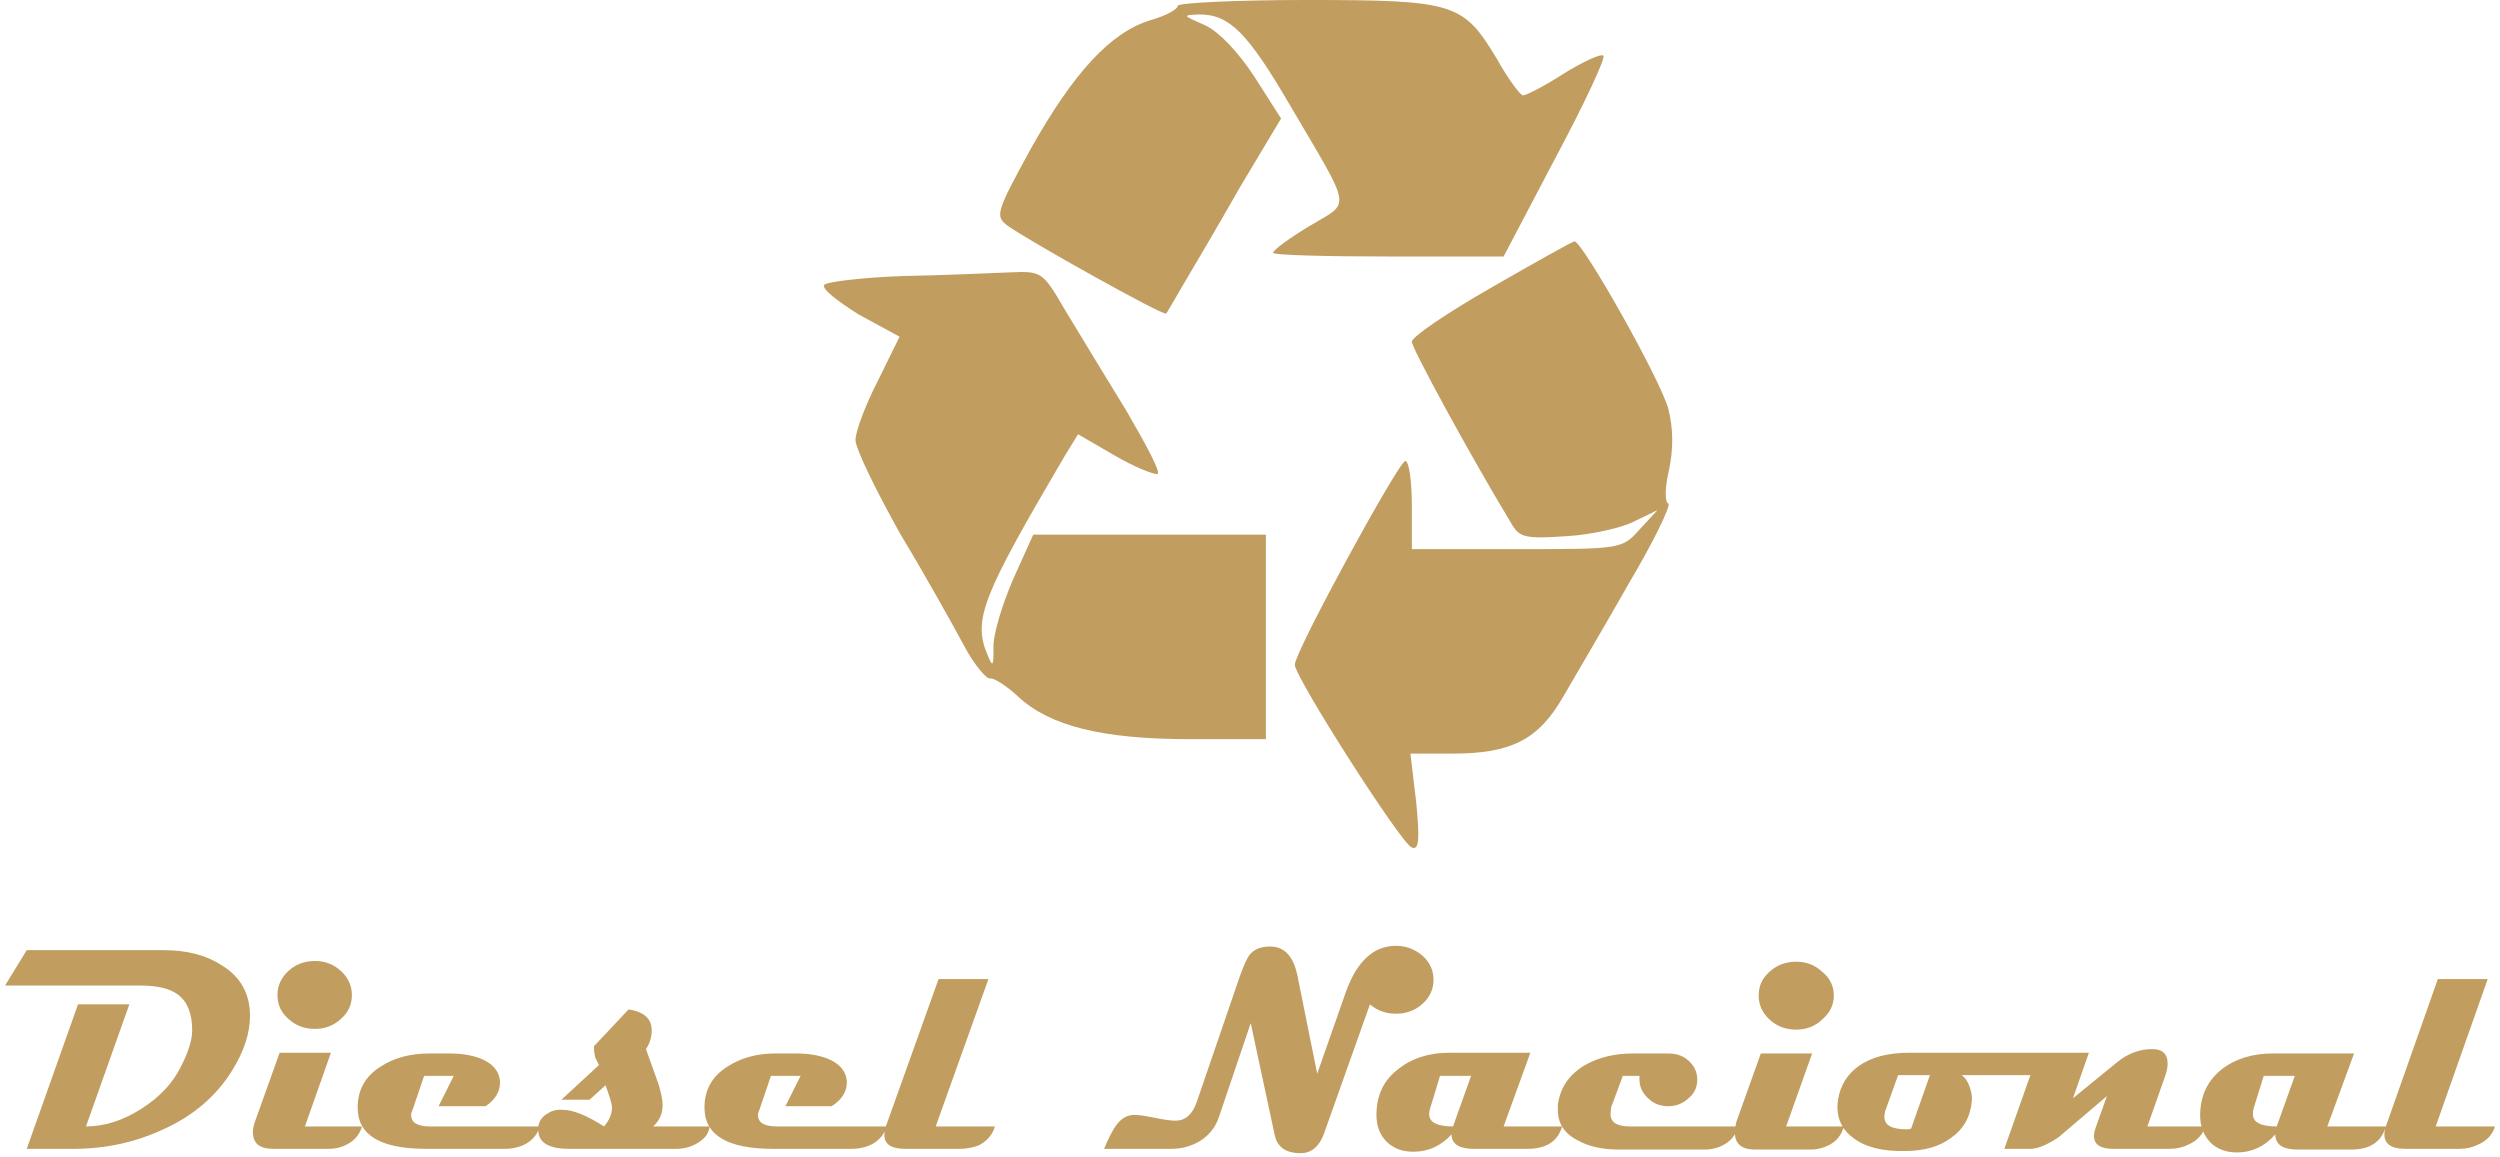
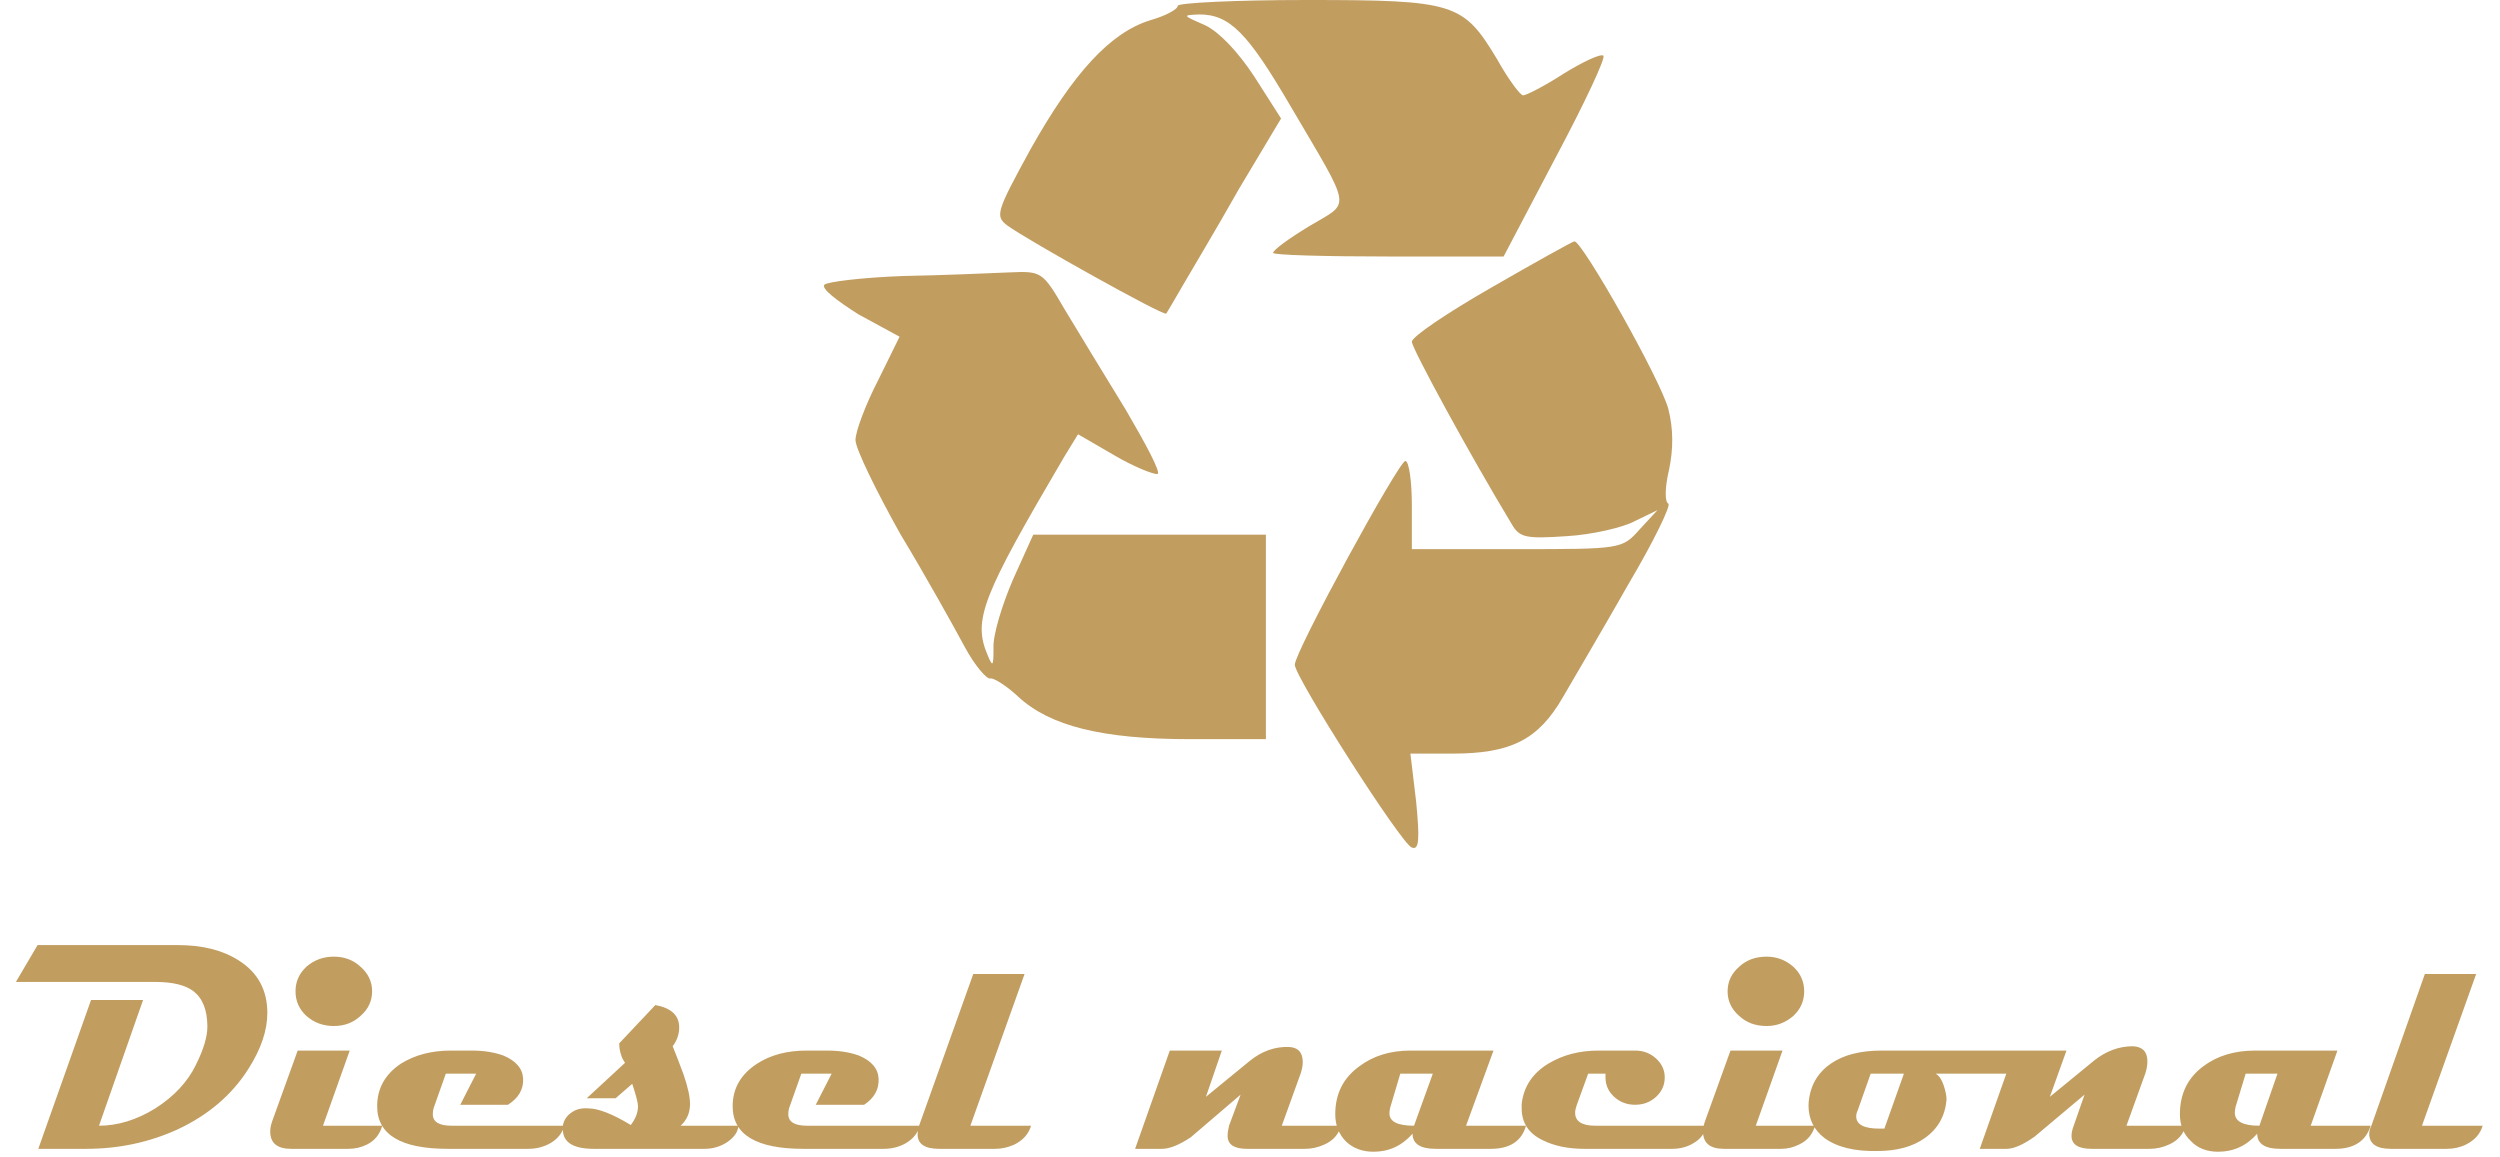
<svg xmlns="http://www.w3.org/2000/svg" version="1.2" viewBox="0 0 346 160" width="346" height="160">
  <style>
		.s0 { fill: #c19d60 } 
	</style>
-   <path id="Diesel Nacional" class="s0" aria-label="Diesel Nacional" d="m34.6 140.6q0 3.6-2.5 7.6-3.3 5.3-9.5 8.1-5.8 2.7-12.4 2.7h-6.5l7.1-20h7.1l-6 16.9q3.8 0 7.6-2.4 3.8-2.4 5.5-5.8 1.6-3.1 1.6-5.1 0-3.4-1.9-4.9-1.7-1.3-5.2-1.3h-18.8l3-4.9h18.9q4.9 0 8.1 2.1 3.9 2.4 3.9 7zm14.1-2.9q0 2-1.5 3.3-1.5 1.4-3.6 1.4-2.2 0-3.7-1.4-1.5-1.3-1.5-3.3 0-1.9 1.5-3.3 1.5-1.4 3.7-1.4 2.1 0 3.6 1.4 1.5 1.4 1.5 3.3zm-6.5 18.2h7.9q-0.5 1.7-2.1 2.5-1.1 0.6-2.5 0.6h-7.7q-2.8 0-2.8-2.3 0-0.7 0.3-1.5l3.4-9.5h7.1zm17.3 0h15.2q-0.4 1.5-1.9 2.4-1.3 0.7-3 0.7h-10.8q-9.5 0-9.5-5.7 0-3.7 3.2-5.7 2.8-1.8 6.7-1.8h2.8q2.5 0 4.3 0.7 2.5 1 2.7 3.1 0.1 2.1-2 3.5h-6.5l2.1-4.2h-4.1l-1.6 4.7q-0.2 0.4-0.2 0.7 0 1.6 2.6 1.6zm30.9 0h7.8q-0.1 1.3-1.5 2.2-1.4 0.9-3.1 0.9h-14.8q-4.3 0-4.3-2.6 0-0.2 0-0.5 0.2-1.2 1.3-1.8 0.9-0.6 2.1-0.5 2.1 0 5.7 2.3 1.1-1.3 1.1-2.6 0-0.7-0.9-3.1l-2.2 2h-3.9l5.2-4.8q-0.3-0.6-0.5-1-0.2-0.7-0.2-1.6l4.8-5.1q3.2 0.5 3.2 2.9 0 1.4-0.8 2.6 0.7 1.9 1.4 3.9 0.9 2.4 0.9 3.9 0 1.7-1.3 2.9zm17.1 0h15.2q-0.4 1.5-1.9 2.4-1.3 0.7-3 0.7h-10.8q-9.5 0-9.5-5.7 0-3.7 3.2-5.7 2.8-1.8 6.6-1.8h2.9q2.5 0 4.3 0.7 2.5 1 2.7 3.1 0.1 2.1-2.1 3.5h-6.4l2.1-4.2h-4.1l-1.6 4.7q-0.2 0.4-0.2 0.7 0 1.6 2.6 1.6zm22 0h8.2q-0.5 1.7-2.2 2.6-1.3 0.5-2.7 0.5h-7.5q-2.9 0-2.9-1.9 0-0.5 0.2-1.2l7.3-20.4h6.9zm68.9-20.3q0 2-1.6 3.4-1.5 1.3-3.6 1.3-2.1 0-3.6-1.3l-6.4 18q-1 2.6-3.2 2.6-3.1 0-3.6-2.6l-3.3-15.4-4.4 13q-0.7 2.1-2.6 3.3-1.8 1.1-4 1.1h-9.3q0.9-2.1 1.5-3 1.1-1.7 2.7-1.7 0.9 0 2.8 0.4 1.9 0.4 2.9 0.4 2 0 2.9-2.5l6-17.5q0.8-2.2 1.3-2.9 0.9-1.2 2.9-1.2 3 0 3.8 4.2l2.7 13.4 4-11.4q2.3-6.3 6.9-6.3 2 0 3.6 1.3 1.6 1.4 1.6 3.4zm9.7 20.3h8.1q-0.9 3.1-4.8 3.1h-7.4q-3.1 0-3.1-2-2.2 2.4-5.3 2.4-2.3 0-3.7-1.4-1.4-1.4-1.4-3.7 0-4.1 3.1-6.4 2.8-2.2 7-2.2h11.2zm-7 0l2.5-7h-4.3l-1.4 4.6q-0.1 0.4-0.1 0.7 0 1.7 3.3 1.7zm24.5 0h15q-0.5 1.6-1.8 2.4-1.3 0.8-2.9 0.8h-11.8q-3.4 0-5.6-1.2-2.9-1.4-2.9-4.3 0-0.3 0-0.6 0.4-3.5 3.6-5.5 2.9-1.7 6.8-1.7h4.9q1.7 0 2.8 1 1.2 1.1 1.2 2.6 0 1.6-1.2 2.6-1.2 1.1-2.8 1.1-1.7 0-2.8-1.1-1.2-1.1-1.2-2.6 0 0 0-0.5h-2.3l-1.6 4.3q-0.1 0.6-0.1 1 0 1.7 2.7 1.7zm28.2-18.1q0 1.9-1.6 3.3-1.5 1.4-3.6 1.4-2.2 0-3.7-1.4-1.5-1.4-1.5-3.3 0-2 1.5-3.3 1.5-1.4 3.7-1.4 2.1 0 3.6 1.4 1.6 1.3 1.6 3.3zm-6.6 18.1h8q-0.5 1.8-2.1 2.6-1.2 0.6-2.5 0.6h-7.7q-2.8 0-2.8-2.4 0-0.6 0.2-1.4l3.4-9.5h7.1zm17-10.2h24.2q-0.7 3.1-4.7 3.1h-12.2q0.7 0.5 1.1 1.6 0.4 1.2 0.3 2-0.3 3.3-2.9 5.1-2.4 1.8-6.4 1.8-4.6 0.1-7.1-1.8-2.2-1.6-2.2-4.3 0-0.5 0.1-1.1 0.5-2.9 2.9-4.6 2.6-1.8 6.9-1.8zm0.3 10.5l2.6-7.4h-4.4l-1.8 5q-0.1 0.4-0.1 0.8 0 1.7 3.1 1.7 0.4 0 0.6-0.1zm32.7-0.3h8q-0.5 1.7-2.3 2.5-1.2 0.6-2.6 0.6h-7.8q-2.7 0-2.7-1.8 0-0.5 0.3-1.3l1.5-4.2-6.7 5.7q-2.4 1.6-3.9 1.6h-3.6l4.7-13.3h7l-2.2 6.3 6-4.9q2.4-2 5.2-1.9 1.9 0.1 1.9 2 0 0.7-0.3 1.6zm24.9 0h8.1q-0.9 3.2-4.8 3.2h-7.4q-3.1 0-3.1-2.1-2.2 2.5-5.3 2.5-2.3 0-3.7-1.4-1.4-1.5-1.4-3.7 0-4.1 3.1-6.5 2.8-2.1 7-2.1h11.2zm-7 0l2.5-7h-4.3l-1.4 4.5q-0.1 0.4-0.1 0.8 0 1.7 3.3 1.7zm22 0h8.2q-0.5 1.7-2.3 2.5-1.2 0.6-2.6 0.6h-7.5q-2.9 0-2.9-2 0-0.5 0.2-1.1l7.2-20.4h6.9z" />
  <g>
    <path class="s0" d="m163 0.8c0 0.5-1.7 1.4-3.8 2-5.5 1.7-10.6 7.2-16.6 17.9-4.7 8.6-4.9 9.2-3.2 10.5 2.9 2.1 21.7 12.6 22 12.2 0.1-0.1 1.2-2 2.3-3.9 1.1-1.9 4.7-7.9 7.8-13.4l5.8-9.7-3.7-5.8c-2.3-3.5-4.9-6.2-6.8-7.1-3.2-1.4-3.2-1.4-0.8-1.5 4.2 0 6.7 2.6 12.5 12.5 8.8 15 8.5 13.3 2.7 16.8-2.8 1.7-5 3.3-5 3.7 0 0.3 7.2 0.5 16 0.5h15.9l7.2-13.7c4-7.5 7-13.9 6.6-14.1-0.4-0.3-2.9 0.9-5.5 2.5-2.6 1.7-5.2 3-5.6 3-0.4 0-2.1-2.3-3.6-5-4.7-7.8-5.8-8.2-26.4-8.2-9.8 0-17.8 0.4-17.8 0.8z" />
    <path class="s0" d="m206.4 39.8c-6.1 3.5-11 6.8-11 7.5 0 0.9 8 15.6 13.8 25.2 1.1 1.9 1.9 2.1 7.7 1.7 3.4-0.2 7.8-1.2 9.4-2.1l3.1-1.5-2.5 2.7c-2.4 2.7-2.6 2.7-17 2.7h-14.5v-6.1c0-3.3-0.4-6.1-0.9-6.1-0.9 0-15.3 26.4-15.3 28.2 0 1.7 14.8 24.9 16.2 25.3 1 0.4 1.1-1.1 0.6-6.3l-0.8-6.7h5.8c8.1 0 11.9-1.9 15.3-7.8 1.5-2.6 5.7-9.7 9.1-15.7 3.5-5.9 5.9-10.9 5.5-11.1-0.5-0.2-0.5-2.2 0.1-4.7 0.6-2.9 0.6-5.6-0.1-8.4-1.1-4.1-11.9-23.2-13-23.2-0.4 0.1-5.6 3-11.5 6.4z" />
    <path class="s0" d="m125 38.2c-5.6 0.2-10.5 0.8-10.9 1.2-0.5 0.5 1.7 2.2 4.7 4.1l5.7 3.1-3 6.1c-1.7 3.3-3.1 7-3.1 8.2 0 1.2 2.9 7.1 6.2 13 3.5 5.8 7.4 12.8 8.9 15.6 1.4 2.6 3.1 4.6 3.6 4.4 0.4-0.1 2.2 1 3.8 2.5 4.4 4.1 11.7 5.9 23.8 5.9h10.5v-14.2-14.1h-16.1-16.1l-2.8 6.2c-1.5 3.5-2.8 7.7-2.7 9.5 0 2.5-0.1 2.7-0.8 1-2.1-4.9-0.8-8.1 10.6-27.5l1.9-3.1 5 2.9c2.7 1.6 5.5 2.7 6 2.6 0.5-0.2-1.6-4.1-4.4-8.9-2.9-4.7-6.7-11-8.4-13.8-3.1-5.3-3.2-5.4-7.7-5.2-2.5 0.1-9.1 0.4-14.7 0.5z" />
  </g>
+   <path id="Diesel nacional" class="s0" aria-label="Diesel nacional" d="m37 140.2q0 3.6-2.6 7.7-3.4 5.4-9.8 8.4-5.9 2.7-12.7 2.7h-6.6l7.3-20.6h7.2l-6.1 17.4q3.9 0 7.8-2.4 3.9-2.5 5.6-6 1.6-3.2 1.6-5.3 0-3.4-1.9-4.9-1.7-1.3-5.3-1.3h-19.3l3-5.1h19.4q5.1 0 8.4 2.1 4 2.5 4 7.3zm14.5-3q0 2-1.6 3.4-1.5 1.4-3.7 1.4-2.2 0-3.8-1.4-1.5-1.4-1.5-3.4 0-2 1.5-3.4 1.6-1.4 3.8-1.4 2.2 0 3.7 1.4 1.6 1.4 1.6 3.4zm-6.8 18.6h8.2q-0.5 1.8-2.1 2.6-1.2 0.6-2.6 0.6h-7.9q-2.9 0-2.9-2.4 0-0.7 0.3-1.5l3.5-9.7h7.2zm17.8 0h15.6q-0.4 1.5-1.9 2.4-1.4 0.8-3.1 0.8h-11.1q-9.8 0-9.8-5.9 0-3.7 3.3-5.9 2.9-1.8 6.9-1.8h2.9q2.5 0 4.4 0.7 2.6 1.1 2.7 3.2 0.1 2.2-2.1 3.6h-6.6l2.2-4.3h-4.2l-1.7 4.8q-0.1 0.4-0.1 0.8 0 1.6 2.6 1.6zm31.7 0h8q-0.1 1.3-1.6 2.3-1.4 0.9-3.1 0.9h-15.3q-4.3 0-4.3-2.7 0-0.2 0-0.5 0.2-1.2 1.3-1.9 0.9-0.6 2.2-0.5 2.1 0 5.9 2.3 1-1.3 1-2.6 0-0.7-0.8-3.1l-2.3 2h-4l5.3-4.9q-0.4-0.6-0.5-1-0.3-0.8-0.3-1.7l5-5.3q3.3 0.6 3.3 3.1 0 1.4-0.9 2.6 0.8 2 1.5 3.9 0.9 2.6 0.9 4.1 0 1.8-1.3 3zm17.5 0h15.6q-0.4 1.5-1.9 2.4-1.4 0.8-3.1 0.8h-11.1q-9.8 0-9.8-5.9 0-3.7 3.4-5.9 2.8-1.8 6.8-1.8h2.9q2.5 0 4.4 0.7 2.6 1.1 2.7 3.2 0.1 2.2-2 3.6h-6.7l2.2-4.3h-4.2l-1.7 4.8q-0.1 0.4-0.1 0.8 0 1.6 2.6 1.6zm22.6 0h8.4q-0.5 1.7-2.3 2.6-1.3 0.6-2.7 0.6h-7.7q-3 0-3-2 0-0.6 0.2-1.2l7.5-21h7.1zm43.1 0h8.2q-0.5 1.8-2.3 2.6-1.3 0.6-2.7 0.6h-8q-2.7 0-2.7-1.8 0-0.6 0.2-1.4l1.6-4.3-6.9 5.9q-2.4 1.6-4 1.6h-3.7l4.8-13.6h7.2l-2.2 6.4 6.1-5q2.5-2 5.4-1.9 1.9 0.1 1.9 2.1 0 0.7-0.3 1.6zm25.5 0h8.3q-0.9 3.2-4.9 3.2h-7.6q-3.2 0-3.2-2.1-2.2 2.5-5.4 2.5-2.3 0-3.8-1.4-1.5-1.5-1.5-3.8 0-4.2 3.3-6.6 2.9-2.2 7.1-2.2h11.5zm-7.2 0l2.6-7.2h-4.5l-1.4 4.7q-0.1 0.4-0.1 0.8 0 1.7 3.4 1.7zm25.1 0h15.4q-0.4 1.6-1.8 2.4-1.3 0.8-3 0.8h-12.1q-3.4 0-5.8-1.2-2.9-1.4-2.9-4.4 0-0.3 0-0.6 0.4-3.6 3.7-5.6 3-1.8 6.9-1.8h5.1q1.7 0 2.9 1.1 1.2 1.1 1.2 2.6 0 1.6-1.2 2.7-1.2 1.1-2.9 1.1-1.7 0-2.9-1.1-1.2-1.1-1.2-2.7 0 0 0-0.5h-2.4l-1.6 4.4q-0.2 0.6-0.2 1 0 1.8 2.8 1.8zm28.9-18.6q0 2-1.5 3.4-1.6 1.4-3.7 1.4-2.3 0-3.8-1.4-1.6-1.4-1.6-3.4 0-2 1.6-3.4 1.5-1.4 3.8-1.4 2.1 0 3.7 1.4 1.5 1.4 1.5 3.4zm-6.7 18.6h8.2q-0.5 1.8-2.2 2.6-1.2 0.6-2.5 0.6h-7.9q-2.9 0-2.9-2.4 0-0.7 0.3-1.5l3.5-9.7h7.2zm17.4-10.4h24.9q-0.8 3.2-4.8 3.2h-12.6q0.7 0.4 1.1 1.6 0.4 1.2 0.4 2-0.3 3.4-3 5.3-2.5 1.8-6.6 1.8-4.7 0.1-7.3-1.8-2.2-1.7-2.2-4.5 0-0.5 0.1-1.1 0.5-3 3-4.7 2.6-1.8 7-1.8zm0.4 10.8l2.7-7.6h-4.6l-1.8 5.1q-0.2 0.4-0.2 0.8 0 1.7 3.2 1.7 0.4 0 0.7 0zm33.5-0.4h8.2q-0.5 1.8-2.3 2.6-1.3 0.6-2.7 0.6h-8q-2.8 0-2.8-1.8 0-0.6 0.3-1.4l1.5-4.3-6.9 5.8q-2.4 1.7-3.9 1.7h-3.7l4.8-13.6h7.2l-2.3 6.4 6.1-5q2.5-2 5.4-2 2 0.1 2 2.1 0 0.8-0.3 1.7zm25.5 0h8.3q-1 3.2-4.9 3.2h-7.6q-3.2 0-3.2-2.1-2.2 2.5-5.4 2.5-2.4 0-3.8-1.5-1.5-1.4-1.5-3.7 0-4.2 3.2-6.6 2.9-2.2 7.2-2.2h11.4zm-7.1 0l2.5-7.2h-4.4l-1.4 4.6q-0.1 0.5-0.1 0.8 0 1.8 3.4 1.8zm22.5 0h8.4q-0.5 1.7-2.3 2.6-1.2 0.6-2.7 0.6h-7.7q-3 0-3-2.1 0-0.5 0.3-1.1l7.4-21h7.1z" />
</svg>
